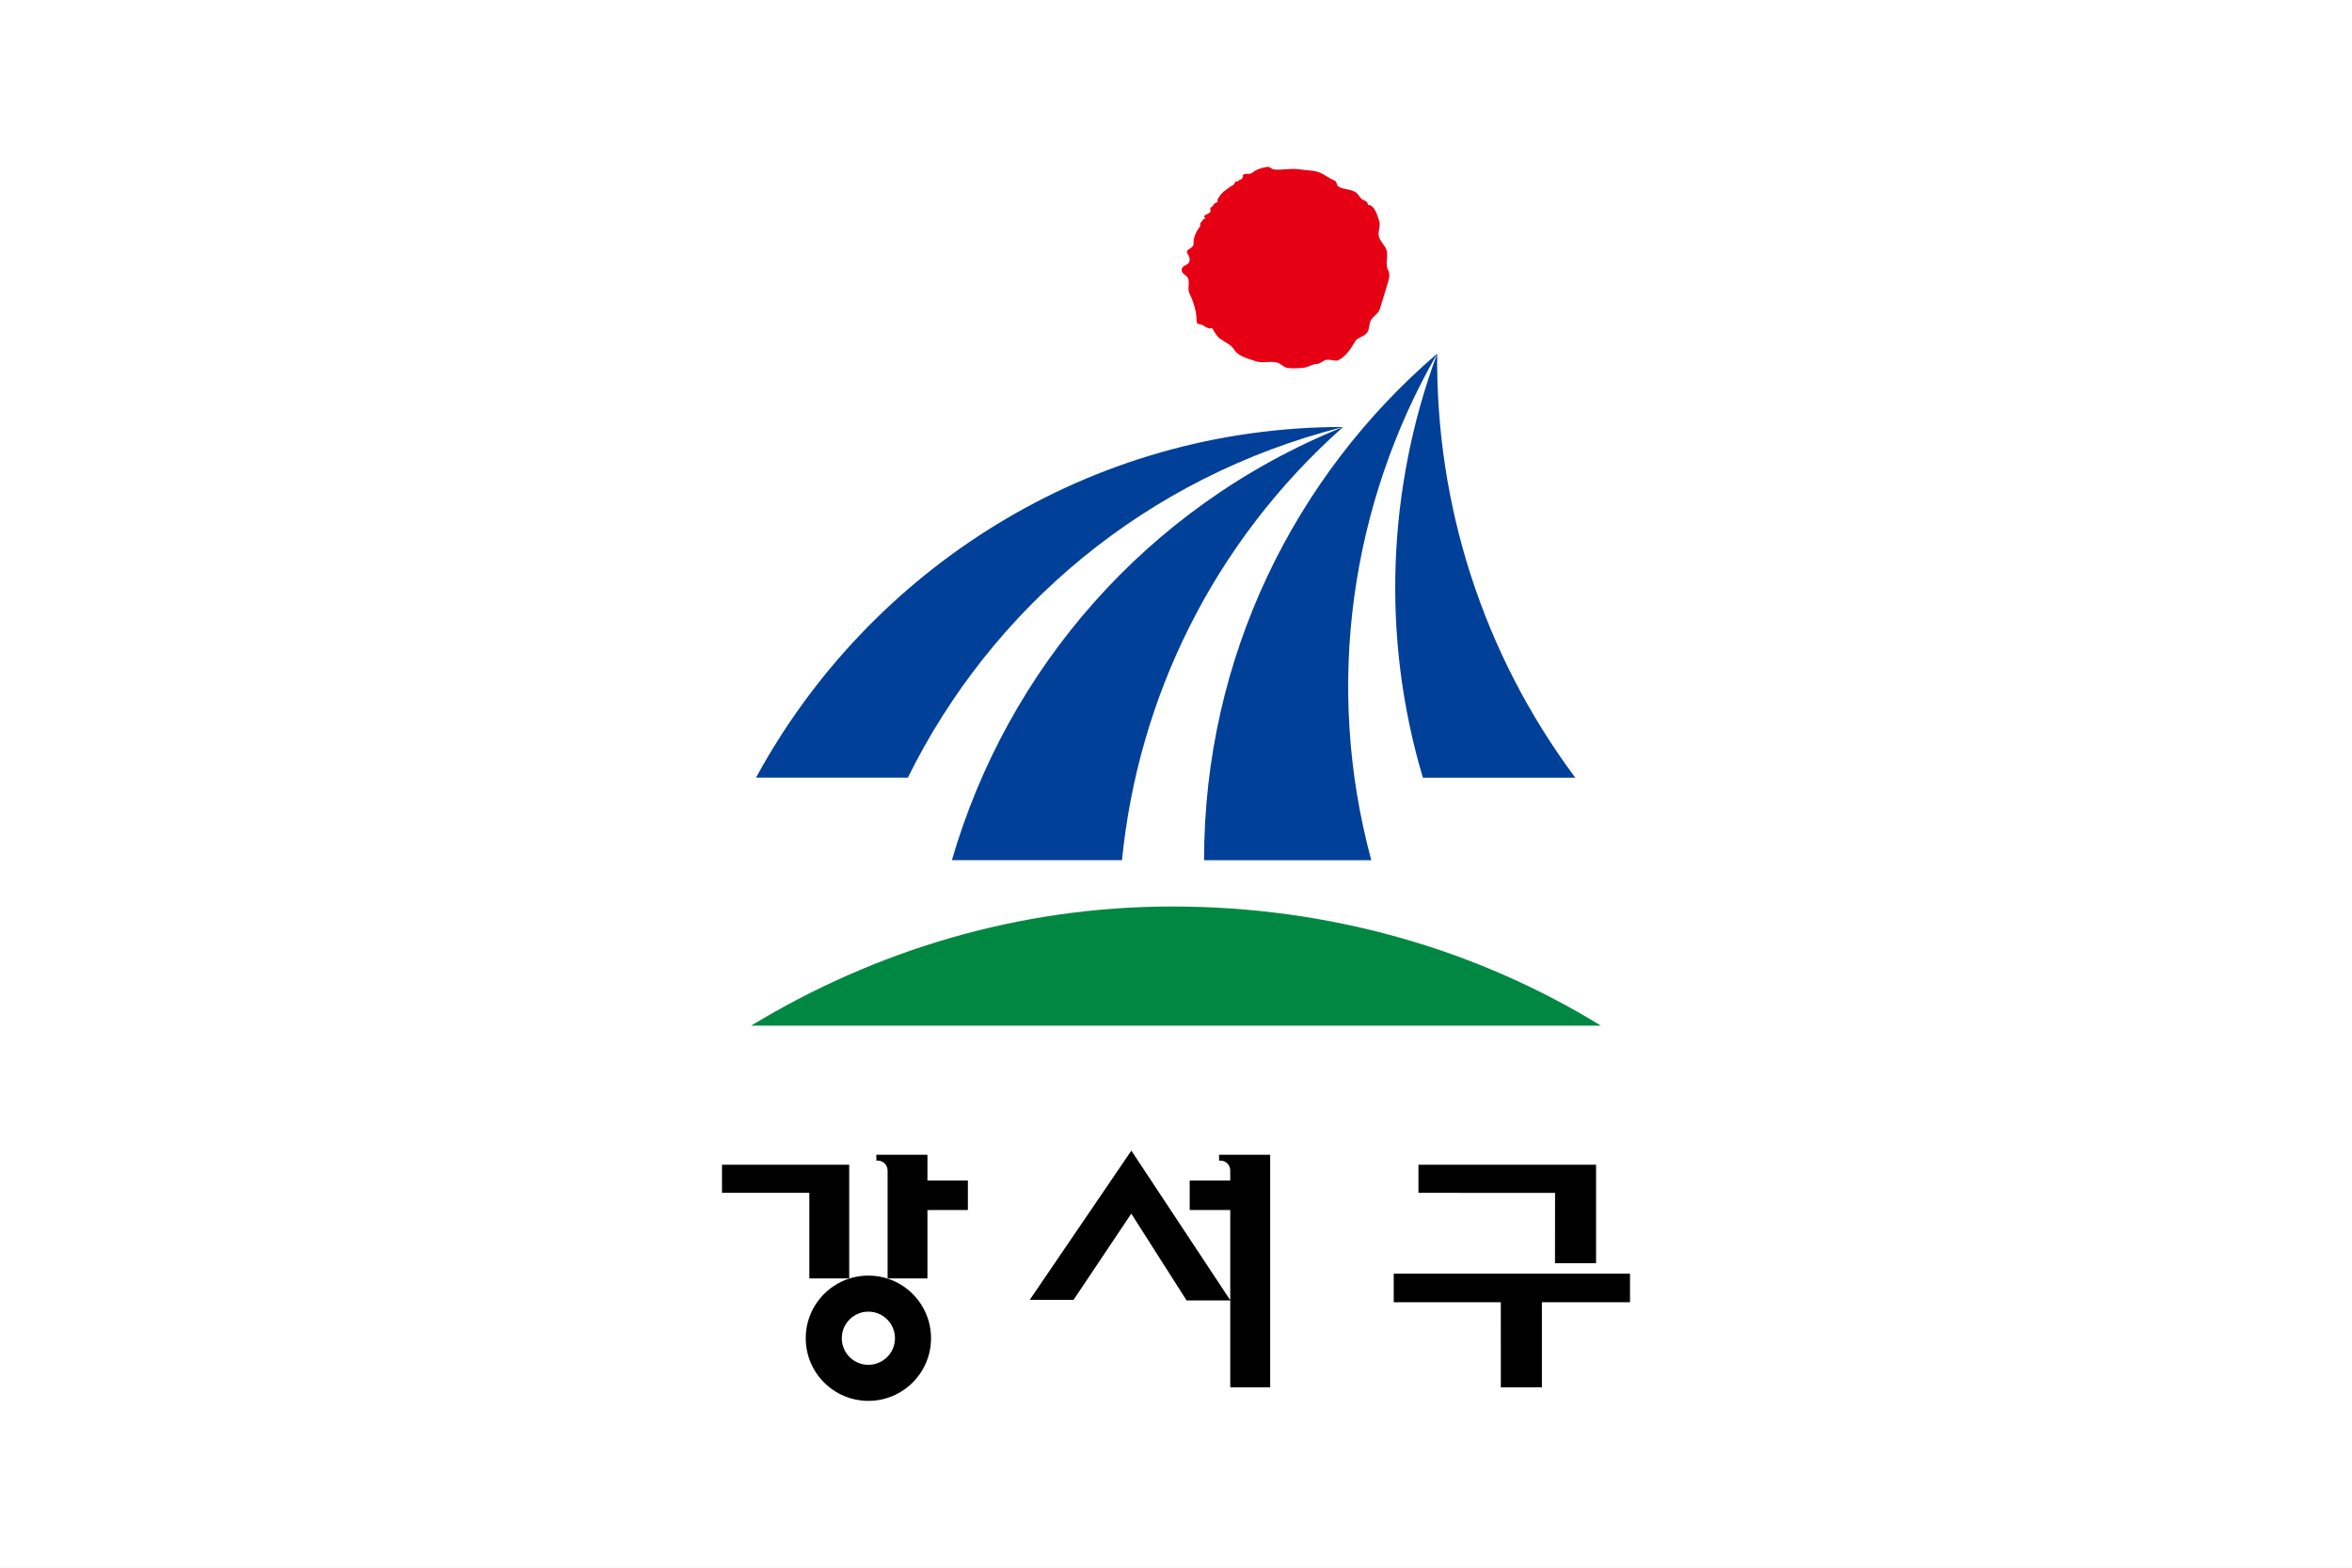
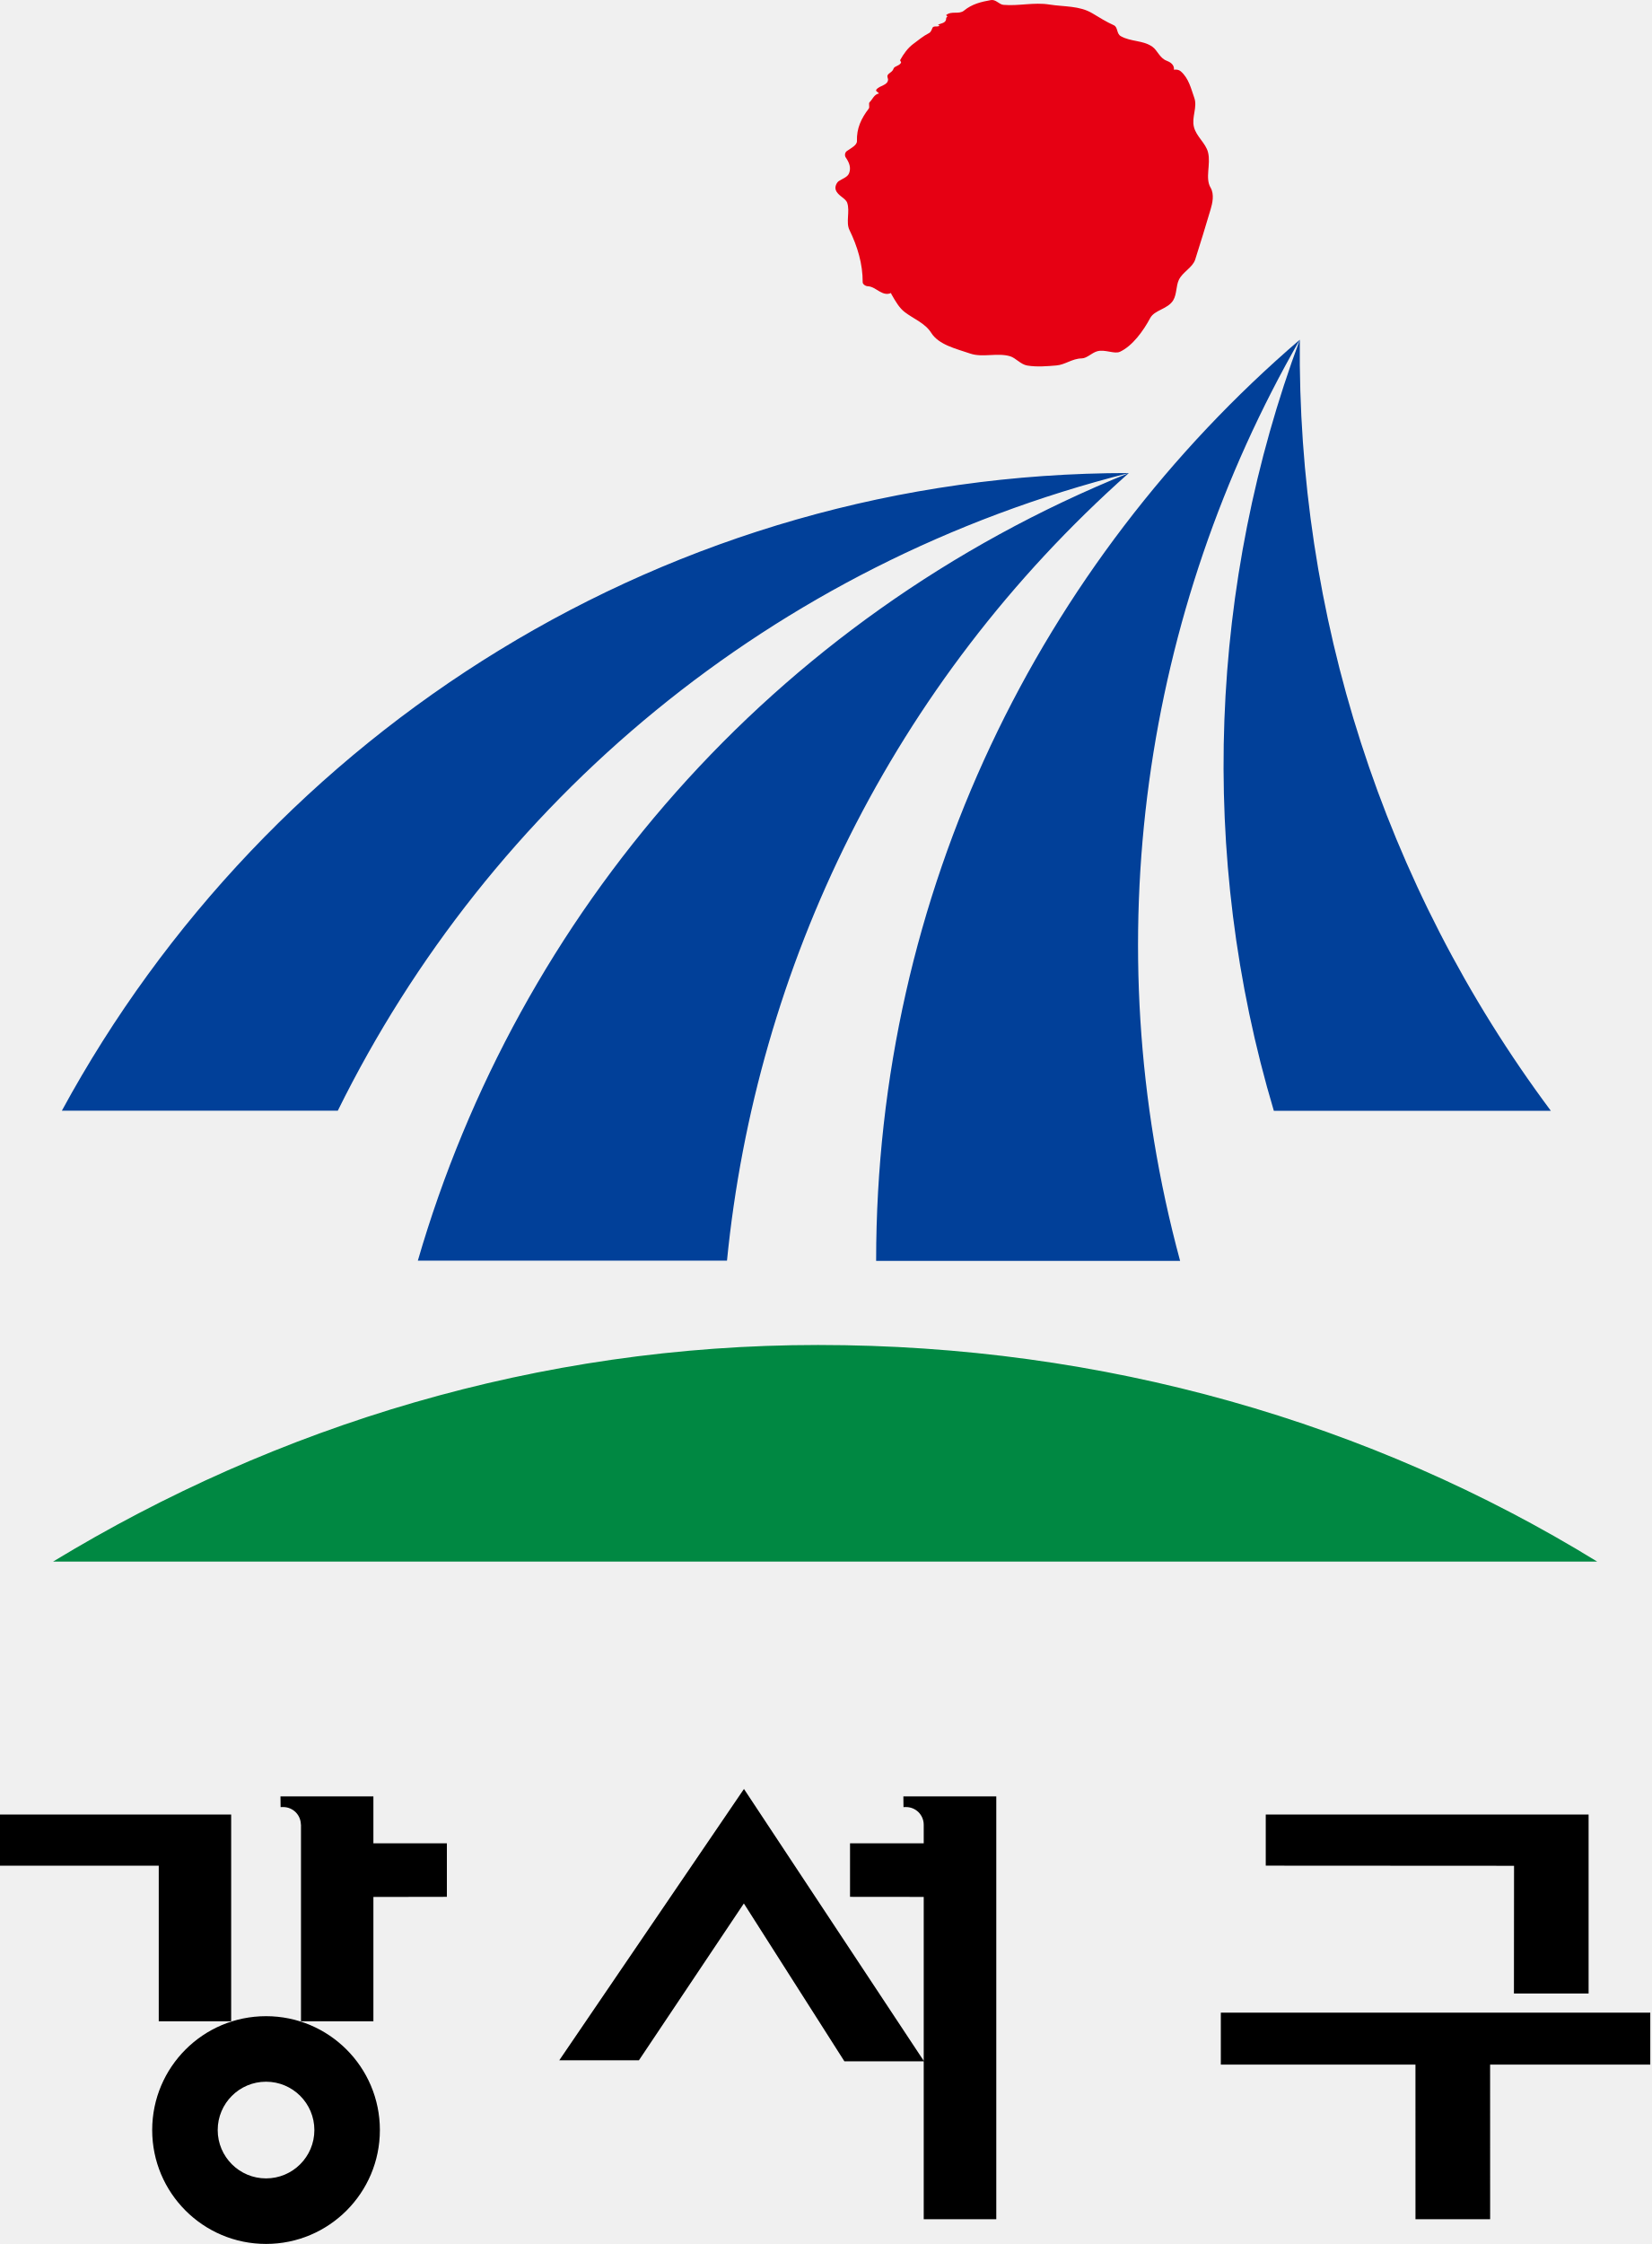
- <svg xmlns="http://www.w3.org/2000/svg" viewBox="0 0 300 200">
-   <defs>
-     <clipPath id="a" clipPathUnits="userSpaceOnUse">
-       <path d="M0 841.89h595.276V0H0Z" />
-     </clipPath>
-   </defs>
-   <path fill="#fff" d="M300 200H0V-0H300z" />
-   <path d="m144.304 146.796-12.961 19.038h5.589l7.365-11.004 7.054 11.074h5.568v11.081h5.093v-29.664h-6.521l.008.749.179-.003c.687 0 1.241.556 1.241 1.243v1.3h-5.172v3.757l5.172.005v11.5zm-32.528.523.009.75.179-.004c.687 0 1.243.557 1.243 1.243l.008-.046v13.834h5.082v-8.723l5.157-.009V150.608h-5.157v-3.289zm-19.684 1.271v3.588h11.141v10.916h5.082v-14.504zm88.832 0v3.587l17.425.01-.008 8.962h5.24v-12.559zm-3.153 13.901v3.643h13.659l.002 10.85h5.24l-.002-10.85h11.24v-3.643zm-67.008.247c-4.412 0-7.99 3.577-7.99 7.99 0 4.413 3.578 7.99 7.99 7.99 4.413 0 7.99-3.577 7.99-7.99 0-4.413-3.577-7.99-7.99-7.99m0 4.598c1.873 0 3.392 1.519 3.392 3.392 0 1.873-1.519 3.392-3.392 3.392-1.873 0-3.392-1.519-3.392-3.392 0-1.873 1.518-3.392 3.392-3.392" />
-   <path fill="#e60013" d="M158.496 22.543c.005.397-.38.355-.599.491.097-.032.144.049.087.076-.14.068-.387-.033-.453.13-.058.144-.12.301-.234.36-.416.212-.76.502-1.12.771-.373.278-.671.69-.912 1.126-.019.036.082.134.063.178-.098.226-.466.24-.524.415-.088.269-.341.294-.425.482-.039.087.038.226.036.286-.011.419-.581.409-.816.704-.097.123.121.175.176.278-.343.063-.443.408-.659.618-.083.082.027.333-.055.441-.54.711-.857 1.387-.83 2.28.008.287-.397.484-.704.698-.161.112-.164.336-.08.457.25.363.376.709.237 1.088-.1.274-.406.366-.719.56-.127.077-.31.37-.22.625.148.424.687.564.805.909.201.593-.107 1.362.154 1.897.566 1.162.937 2.381.931 3.673-.001.129.188.272.356.278.623.022 1.05.849 1.766.408-.208-.022-.117.132-.083.189.264.458.527.925.916 1.221.621.475 1.425.769 1.853 1.449.538.852 1.756 1.119 2.745 1.459.857.293 1.897-.075 2.786.185.403.117.747.576 1.21.653.684.112 1.37.05 2.049-.005.608-.049 1.102-.483 1.769-.495.375-.005.7-.388 1.089-.5.538-.154 1.215.215 1.599.035.882-.412 1.641-1.464 2.124-2.368.308-.576 1.244-.618 1.621-1.257.249-.425.185-.991.389-1.421.26-.549.968-.866 1.146-1.423.379-1.189.726-2.319 1.084-3.529.117-.395.277-1.042-.005-1.519-.397-.668.03-1.636-.176-2.468-.165-.667-.817-1.096-.992-1.788-.174-.69.259-1.383.027-2.038-.232-.657-.386-1.371-.951-1.865-.124-.108-.302-.14-.478-.112.04-.375-.306-.552-.513-.631-.491-.186-.64-.724-.999-.98-.653-.463-1.498-.34-2.217-.742-.316-.178-.186-.632-.497-.77-.528-.236-1.023-.55-1.503-.836-.902-.54-1.967-.447-3.009-.613-1.091-.175-2.15.116-3.228.022-.305-.027-.532-.397-.882-.334-.692.124-1.32.274-1.887.739-.353.29-.884-.008-1.256.317.033.033.087.065.087.099 0 .033-.077.065-.077.098" />
-   <path fill="#014099" d="M183.314 45.115c-6.313 17.007-7.195 36.096-1.823 54.102h19.442c-11.869-15.921-17.808-34.926-17.619-54.102m0 0c-18.203 15.618-29.735 38.765-29.735 64.631h21.333c-6.079-22.464-2.524-45.607 8.402-64.631m-11.999 9.356c-25.195 10.179-42.866 31.043-49.899 55.261h21.696c2.04-20.568 11.527-40.456 28.202-55.261m0 0c-32.335 0-60.461 18.194-74.882 44.74h19.365c10.653-21.581 30.348-38.377 55.517-44.74" />
-   <path fill="#008842" d="M204.185 130.844c-15.891-9.765-34.623-15.197-54.679-15.197-19.642 0-38.014 5.677-53.691 15.197z" />
+ <svg xmlns="http://www.w3.org/2000/svg" width="100%" height="100%" viewBox="0 0 483 656" version="1.1" xml:space="preserve" style="fill-rule:evenodd;clip-rule:evenodd;stroke-linejoin:round;stroke-miterlimit:2;">
+   <path d="M217.551,522.974l-54.006,79.323l23.289,0l30.687,-45.852l29.393,46.141l23.201,0l0,46.173l21.22,0l0,-123.601l-27.171,0l0.034,3.12l0.747,-0.013c2.862,0 5.17,2.318 5.17,5.178l0,5.415l-21.549,0l0,15.654l21.549,0.022l0,47.915l-52.564,-79.474Zm-135.534,2.179l0.037,3.124l0.747,-0.015c2.862,0 5.181,2.319 5.181,5.181l0.032,-0.192l0,57.643l21.174,0l0,-36.346l21.489,-0.037l0,-15.654l-21.489,0l0,-13.703l-27.171,-0.002Zm-82.017,5.295l0,14.95l46.421,0l0,45.484l21.177,0l0,-60.433l-67.597,0Zm370.132,0l0,14.947l72.605,0.041l-0.032,37.341l21.833,0l0,-52.329l-94.406,0Zm-13.137,57.923l0,15.178l56.913,0l0.006,45.208l21.833,0l-0.009,-45.208l46.832,0l0,-15.178l-125.576,0Zm-279.201,1.029c-18.384,0 -33.29,14.905 -33.29,33.29c0,18.386 14.906,33.29 33.29,33.29c18.385,0 33.29,-14.905 33.29,-33.29c0,-18.385 -14.905,-33.29 -33.29,-33.29m0,19.157c7.806,0 14.134,6.328 14.134,14.134c0,7.804 -6.328,14.131 -14.134,14.131c-7.806,0 -14.131,-6.327 -14.131,-14.131c0,-7.806 6.326,-14.134 14.131,-14.134" style="fill-rule:nonzero;" />
+   <path d="M276.686,5.253c0.023,1.654 -1.582,1.479 -2.498,2.046c0.403,-0.131 0.599,0.204 0.364,0.316c-0.583,0.284 -1.614,-0.136 -1.886,0.544c-0.24,0.599 -0.5,1.255 -0.975,1.498c-1.734,0.884 -3.165,2.09 -4.667,3.213c-1.554,1.159 -2.797,2.873 -3.8,4.691c-0.079,0.152 0.343,0.56 0.264,0.743c-0.408,0.944 -1.942,0.999 -2.182,1.73c-0.368,1.119 -1.423,1.227 -1.77,2.01c-0.164,0.364 0.156,0.944 0.152,1.191c-0.045,1.746 -2.422,1.702 -3.401,2.933c-0.403,0.511 0.503,0.727 0.732,1.159c-1.431,0.264 -1.846,1.698 -2.745,2.573c-0.348,0.34 0.113,1.387 -0.228,1.838c-2.25,2.961 -3.572,5.778 -3.457,9.499c0.034,1.195 -1.654,2.018 -2.933,2.909c-0.672,0.468 -0.683,1.399 -0.332,1.906c1.043,1.51 1.566,2.953 0.987,4.531c-0.416,1.143 -1.69,1.526 -2.997,2.334c-0.528,0.319 -1.291,1.543 -0.919,2.605c0.615,1.766 2.861,2.35 3.353,3.788c0.839,2.469 -0.447,5.674 0.64,7.904c2.358,4.843 3.904,9.922 3.88,15.305c-0.004,0.536 0.783,1.135 1.483,1.159c2.597,0.091 4.376,3.536 7.357,1.698c-0.867,-0.091 -0.487,0.552 -0.348,0.787c1.099,1.91 2.198,3.852 3.816,5.087c2.589,1.978 5.938,3.205 7.72,6.038c2.242,3.548 7.317,4.663 11.437,6.078c3.572,1.223 7.904,-0.312 11.608,0.771c1.678,0.487 3.113,2.402 5.043,2.721c2.849,0.468 5.71,0.207 8.54,-0.023c2.533,-0.204 4.591,-2.014 7.373,-2.062c1.562,-0.023 2.917,-1.618 4.54,-2.082c2.242,-0.643 5.063,0.895 6.661,0.144c3.676,-1.718 6.837,-6.098 8.851,-9.866c1.283,-2.402 5.183,-2.573 6.753,-5.239c1.039,-1.77 0.771,-4.128 1.622,-5.922c1.083,-2.286 4.032,-3.608 4.775,-5.93c1.578,-4.955 3.025,-9.662 4.516,-14.705c0.487,-1.646 1.155,-4.344 -0.023,-6.33c-1.654,-2.785 0.123,-6.817 -0.732,-10.282c-0.688,-2.777 -3.405,-4.567 -4.132,-7.449c-0.724,-2.873 1.078,-5.762 0.113,-8.492c-0.967,-2.737 -1.61,-5.714 -3.964,-7.772c-0.515,-0.452 -1.259,-0.583 -1.99,-0.468c0.168,-1.562 -1.275,-2.302 -2.138,-2.629c-2.046,-0.775 -2.665,-3.017 -4.164,-4.084c-2.721,-1.93 -6.242,-1.415 -9.239,-3.093c-1.315,-0.74 -0.775,-2.633 -2.07,-3.209c-2.202,-0.983 -4.264,-2.29 -6.262,-3.485c-3.76,-2.25 -8.196,-1.862 -12.54,-2.553c-4.547,-0.727 -8.959,0.484 -13.451,0.091c-1.271,-0.113 -2.218,-1.654 -3.676,-1.391c-2.885,0.515 -5.498,1.143 -7.864,3.081c-1.471,1.207 -3.684,-0.034 -5.235,1.323c0.136,0.139 0.364,0.272 0.364,0.411c0,0.136 -0.319,0.272 -0.319,0.408" style="fill:#e60013;fill-rule:nonzero;" />
+   <path d="M380.093,99.303c-26.306,70.861 -29.978,150.4 -7.596,225.426l81.007,0c-49.455,-66.338 -74.198,-145.525 -73.411,-225.426m0,-0c-75.844,65.075 -123.894,161.522 -123.894,269.295l88.888,0c-25.331,-93.599 -10.516,-190.029 35.006,-269.295m-49.997,38.981c-104.979,42.414 -178.609,129.348 -207.912,230.255l90.401,0c8.5,-85.699 48.031,-168.569 117.51,-230.255m0,0c-134.73,0 -251.919,75.809 -312.007,186.418l80.686,0c44.388,-89.922 126.449,-159.905 231.321,-186.418" style="fill:#014099;fill-rule:nonzero;" />
+   <path d="M467.056,456.508c-66.214,-40.687 -144.264,-63.321 -227.829,-63.321c-81.842,0 -158.39,23.653 -223.713,63.321l451.542,0Z" style="fill:#008842;fill-rule:nonzero;" />
</svg>
